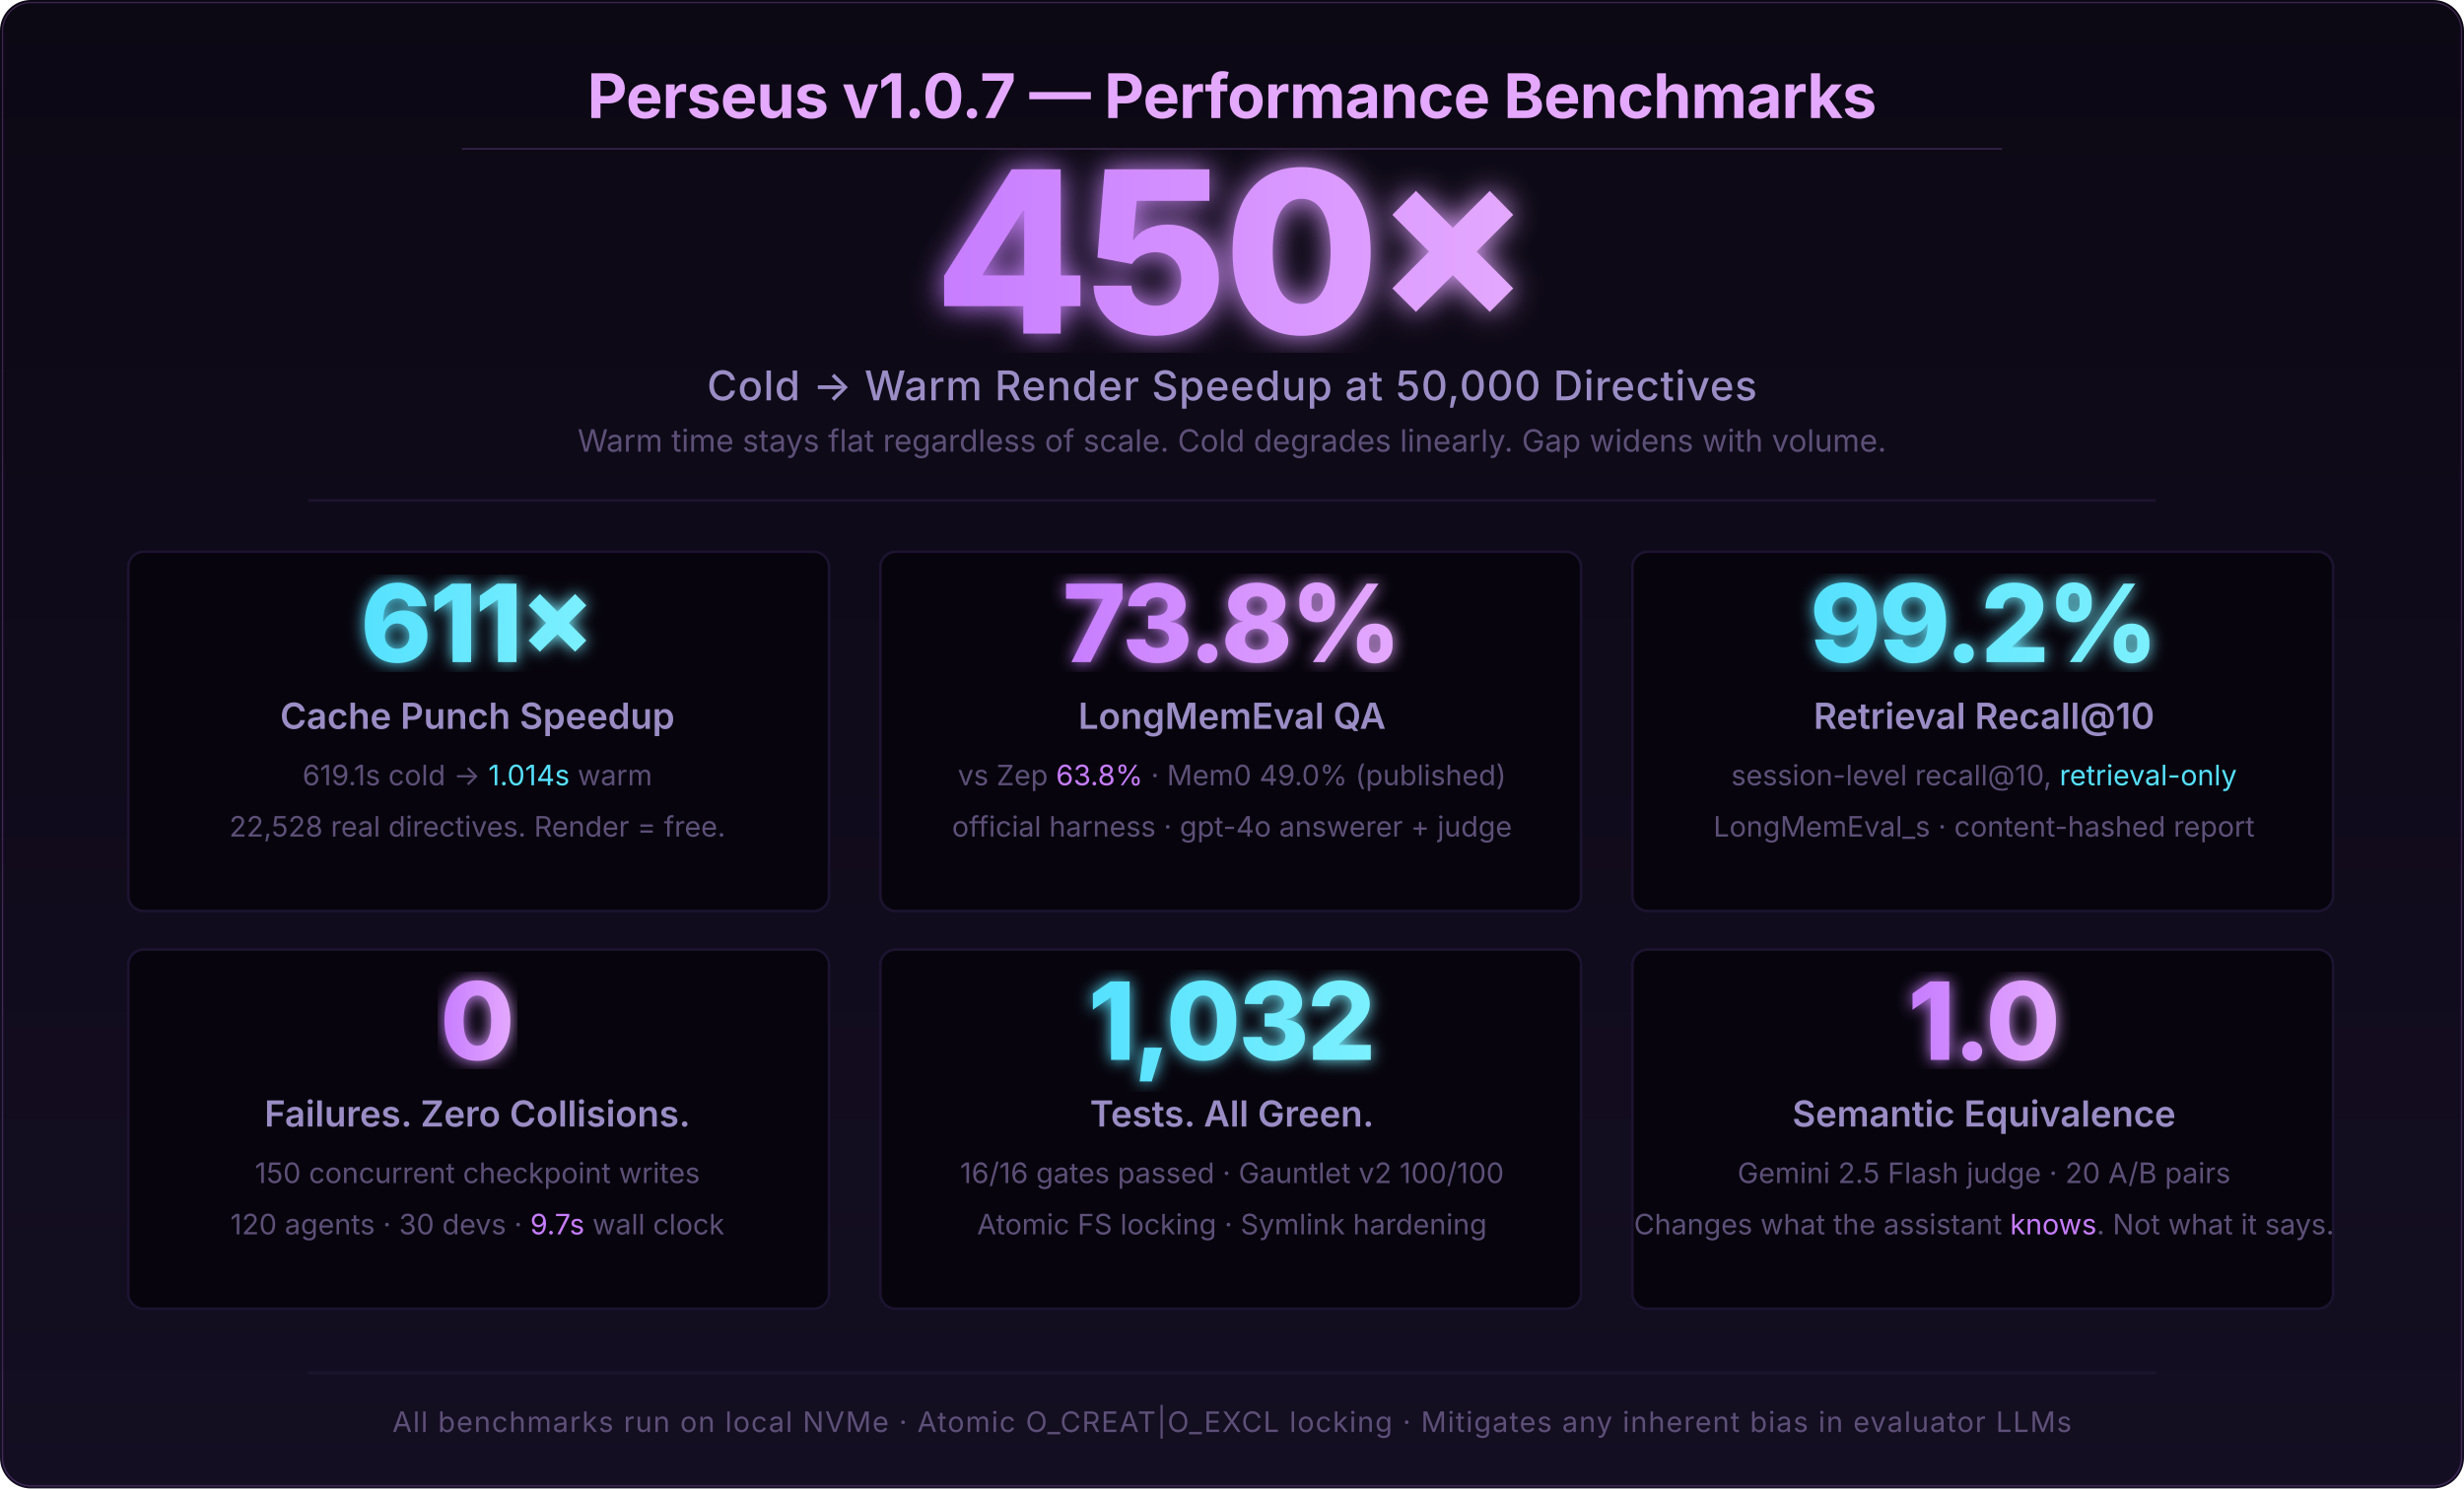
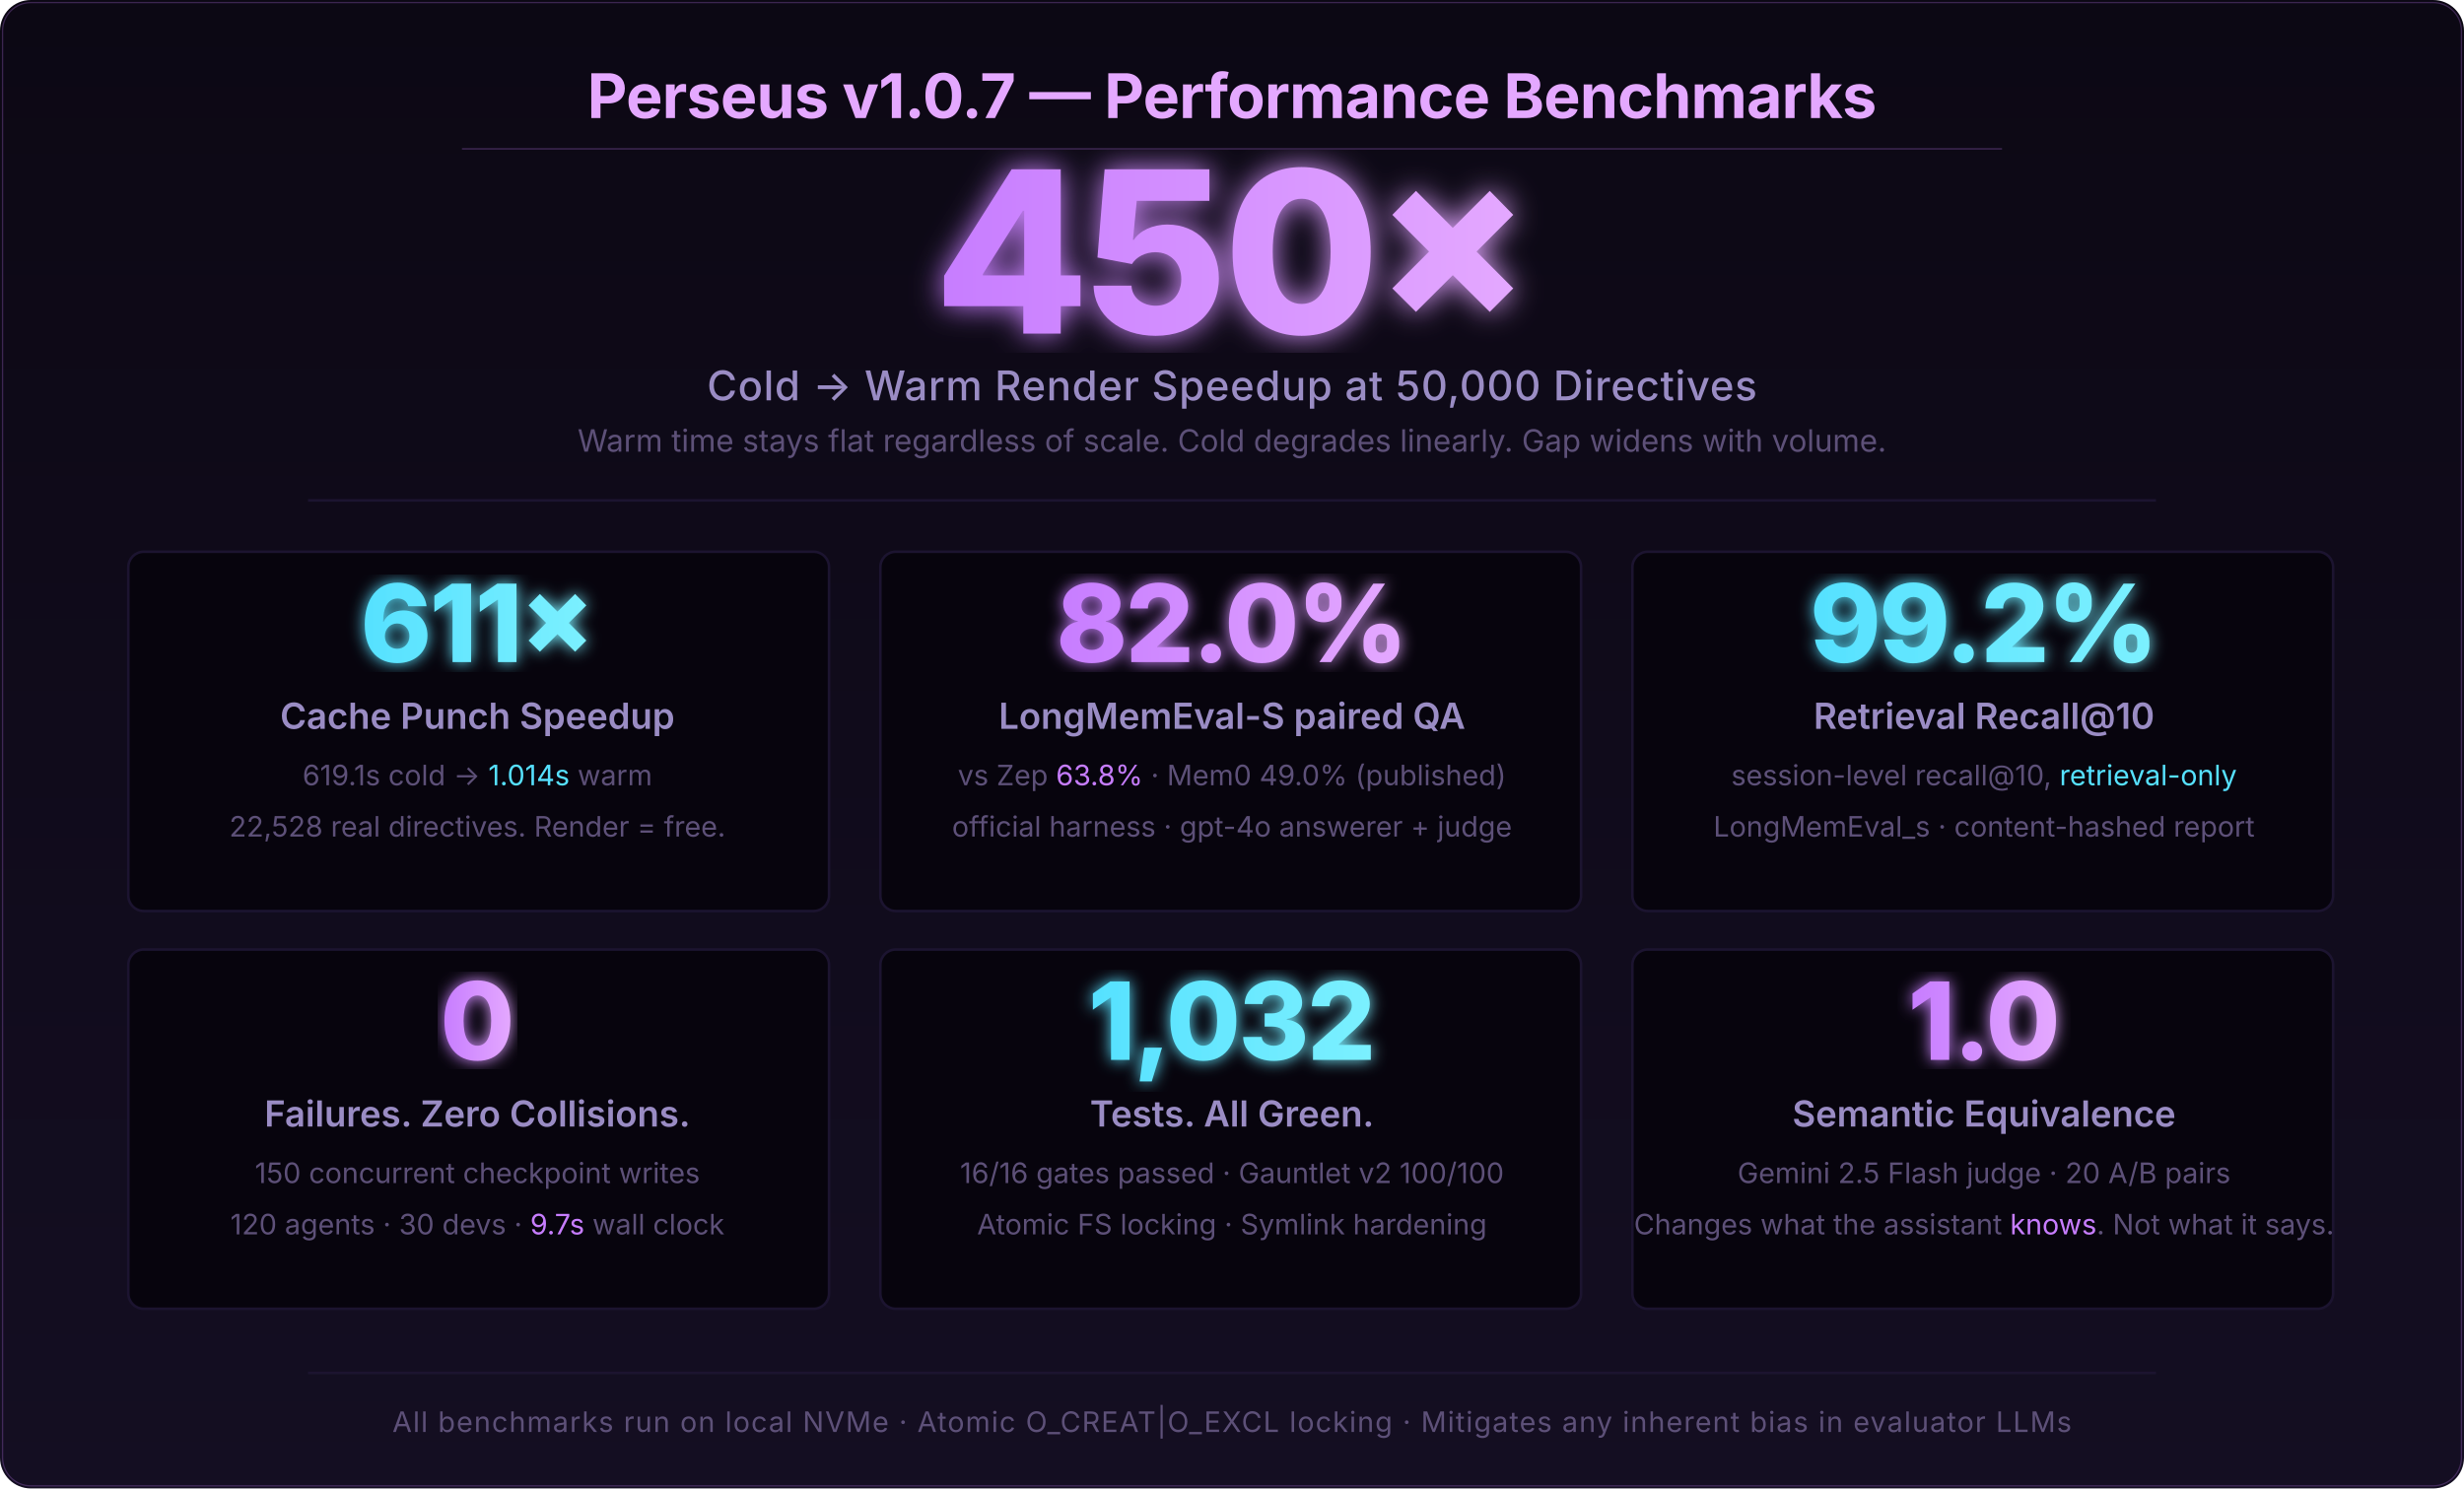
<svg xmlns="http://www.w3.org/2000/svg" viewBox="0 0 960 580" font-family="system-ui, -apple-system, sans-serif">
  <defs>
    <linearGradient id="bgGrad" x1="0" y1="0" x2="0" y2="1">
      <stop offset="0%" stop-color="#0c0814" />
      <stop offset="100%" stop-color="#140e22" />
    </linearGradient>
    <linearGradient id="accentGrad" x1="0" y1="0" x2="1" y2="0">
      <stop offset="0%" stop-color="#c77dff" />
      <stop offset="100%" stop-color="#e4a8ff" />
    </linearGradient>
    <linearGradient id="cyanGrad" x1="0" y1="0" x2="1" y2="0">
      <stop offset="0%" stop-color="#56e1ff" />
      <stop offset="100%" stop-color="#7bf0ff" />
    </linearGradient>
    <filter id="glow">
      <feGaussianBlur stdDeviation="3" result="blur" />
      <feMerge>
        <feMergeNode in="blur" />
        <feMergeNode in="SourceGraphic" />
      </feMerge>
    </filter>
    <filter id="glowHeavy">
      <feGaussianBlur stdDeviation="6" result="blur" />
      <feMerge>
        <feMergeNode in="blur" />
        <feMergeNode in="SourceGraphic" />
      </feMerge>
    </filter>
  </defs>
  <rect width="960" height="580" fill="url(#bgGrad)" rx="12" />
  <rect x="1" y="1" width="958" height="578" fill="none" stroke="#c77dff" stroke-width="0.5" rx="11" opacity="0.25" />
  <text x="480" y="46" text-anchor="middle" fill="#e4a8ff" font-size="24" font-weight="700" letter-spacing="-0.01em">Perseus v1.0.7 — Performance Benchmarks</text>
  <line x1="180" y1="58" x2="780" y2="58" stroke="#c77dff" stroke-width="0.5" opacity="0.3" />
  <text x="480" y="130" text-anchor="middle" fill="url(#accentGrad)" font-size="88" font-weight="800" letter-spacing="-0.02em" filter="url(#glowHeavy)">450×</text>
  <text x="480" y="156" text-anchor="middle" fill="#9a8cc4" font-size="16" font-weight="500" letter-spacing="0.02em">Cold → Warm Render Speedup at 50,000 Directives</text>
  <text x="480" y="176" text-anchor="middle" fill="#5d5078" font-size="12">Warm time stays flat regardless of scale. Cold degrades linearly. Gap widens with volume.</text>
  <line x1="120" y1="195" x2="840" y2="195" stroke="#1c1430" stroke-width="1" />
  <rect x="50" y="215" width="273" height="140" rx="6" fill="#07040d" stroke="#1c1430" stroke-width="1" />
  <text x="186" y="258" text-anchor="middle" fill="url(#cyanGrad)" font-size="42" font-weight="800" letter-spacing="-0.02em" filter="url(#glow)">611×</text>
  <text x="186" y="284" text-anchor="middle" fill="#9a8cc4" font-size="14" font-weight="600">Cache Punch Speedup</text>
  <text x="186" y="306" text-anchor="middle" fill="#5d5078" font-size="11">619.1s cold → <tspan fill="#56e1ff">1.014s</tspan> warm</text>
  <text x="186" y="326" text-anchor="middle" fill="#5d5078" font-size="11">22,528 real directives. Render = free.</text>
  <rect x="343" y="215" width="273" height="140" rx="6" fill="#07040d" stroke="#1c1430" stroke-width="1" />
-   <text x="480" y="258" text-anchor="middle" fill="url(#accentGrad)" font-size="42" font-weight="800" letter-spacing="-0.02em" filter="url(#glow)">73.8%</text>
-   <text x="480" y="284" text-anchor="middle" fill="#9a8cc4" font-size="14" font-weight="600">LongMemEval QA</text>
+   <text x="480" y="258" text-anchor="middle" fill="url(#accentGrad)" font-size="42" font-weight="800" letter-spacing="-0.02em" filter="url(#glow)">82.0%</text>
+   <text x="480" y="284" text-anchor="middle" fill="#9a8cc4" font-size="14" font-weight="600">LongMemEval-S paired QA</text>
  <text x="480" y="306" text-anchor="middle" fill="#5d5078" font-size="11">vs Zep <tspan fill="#c77dff">63.8%</tspan> · Mem0 49.0% (published)</text>
  <text x="480" y="326" text-anchor="middle" fill="#5d5078" font-size="11">official harness · gpt-4o answerer + judge</text>
  <rect x="636" y="215" width="273" height="140" rx="6" fill="#07040d" stroke="#1c1430" stroke-width="1" />
  <text x="773" y="258" text-anchor="middle" fill="url(#cyanGrad)" font-size="42" font-weight="800" letter-spacing="-0.02em" filter="url(#glow)">99.2%</text>
  <text x="773" y="284" text-anchor="middle" fill="#9a8cc4" font-size="14" font-weight="600">Retrieval Recall@10</text>
  <text x="773" y="306" text-anchor="middle" fill="#5d5078" font-size="11">session-level recall@10, <tspan fill="#56e1ff">retrieval-only</tspan>
  </text>
  <text x="773" y="326" text-anchor="middle" fill="#5d5078" font-size="11">LongMemEval_s · content-hashed report</text>
  <rect x="50" y="370" width="273" height="140" rx="6" fill="#07040d" stroke="#1c1430" stroke-width="1" />
  <text x="186" y="413" text-anchor="middle" fill="url(#accentGrad)" font-size="42" font-weight="800" letter-spacing="-0.02em" filter="url(#glow)">0</text>
  <text x="186" y="439" text-anchor="middle" fill="#9a8cc4" font-size="14" font-weight="600">Failures. Zero Collisions.</text>
  <text x="186" y="461" text-anchor="middle" fill="#5d5078" font-size="11">150 concurrent checkpoint writes</text>
  <text x="186" y="481" text-anchor="middle" fill="#5d5078" font-size="11">120 agents · 30 devs · <tspan fill="#c77dff">9.7s</tspan> wall clock</text>
  <rect x="343" y="370" width="273" height="140" rx="6" fill="#07040d" stroke="#1c1430" stroke-width="1" />
  <text x="480" y="413" text-anchor="middle" fill="url(#cyanGrad)" font-size="42" font-weight="800" letter-spacing="-0.02em" filter="url(#glow)">1,032</text>
  <text x="480" y="439" text-anchor="middle" fill="#9a8cc4" font-size="14" font-weight="600">Tests. All Green.</text>
  <text x="480" y="461" text-anchor="middle" fill="#5d5078" font-size="11">16/16 gates passed · Gauntlet v2 100/100</text>
  <text x="480" y="481" text-anchor="middle" fill="#5d5078" font-size="11">Atomic FS locking · Symlink hardening</text>
  <rect x="636" y="370" width="273" height="140" rx="6" fill="#07040d" stroke="#1c1430" stroke-width="1" />
  <text x="773" y="413" text-anchor="middle" fill="url(#accentGrad)" font-size="42" font-weight="800" letter-spacing="-0.02em" filter="url(#glow)">1.0</text>
  <text x="773" y="439" text-anchor="middle" fill="#9a8cc4" font-size="14" font-weight="600">Semantic Equivalence</text>
  <text x="773" y="461" text-anchor="middle" fill="#5d5078" font-size="11">Gemini 2.5 Flash judge · 20 A/B pairs</text>
  <text x="773" y="481" text-anchor="middle" fill="#5d5078" font-size="11">Changes what the assistant <tspan fill="#c77dff">knows</tspan>. Not what it says.</text>
  <line x1="120" y1="535" x2="840" y2="535" stroke="#1c1430" stroke-width="1" />
  <text x="480" y="558" text-anchor="middle" fill="#5d5078" font-size="11" letter-spacing="0.04em">
    All benchmarks run on local NVMe · Atomic O_CREAT|O_EXCL locking · Mitigates any inherent bias in evaluator LLMs
  </text>
</svg>
